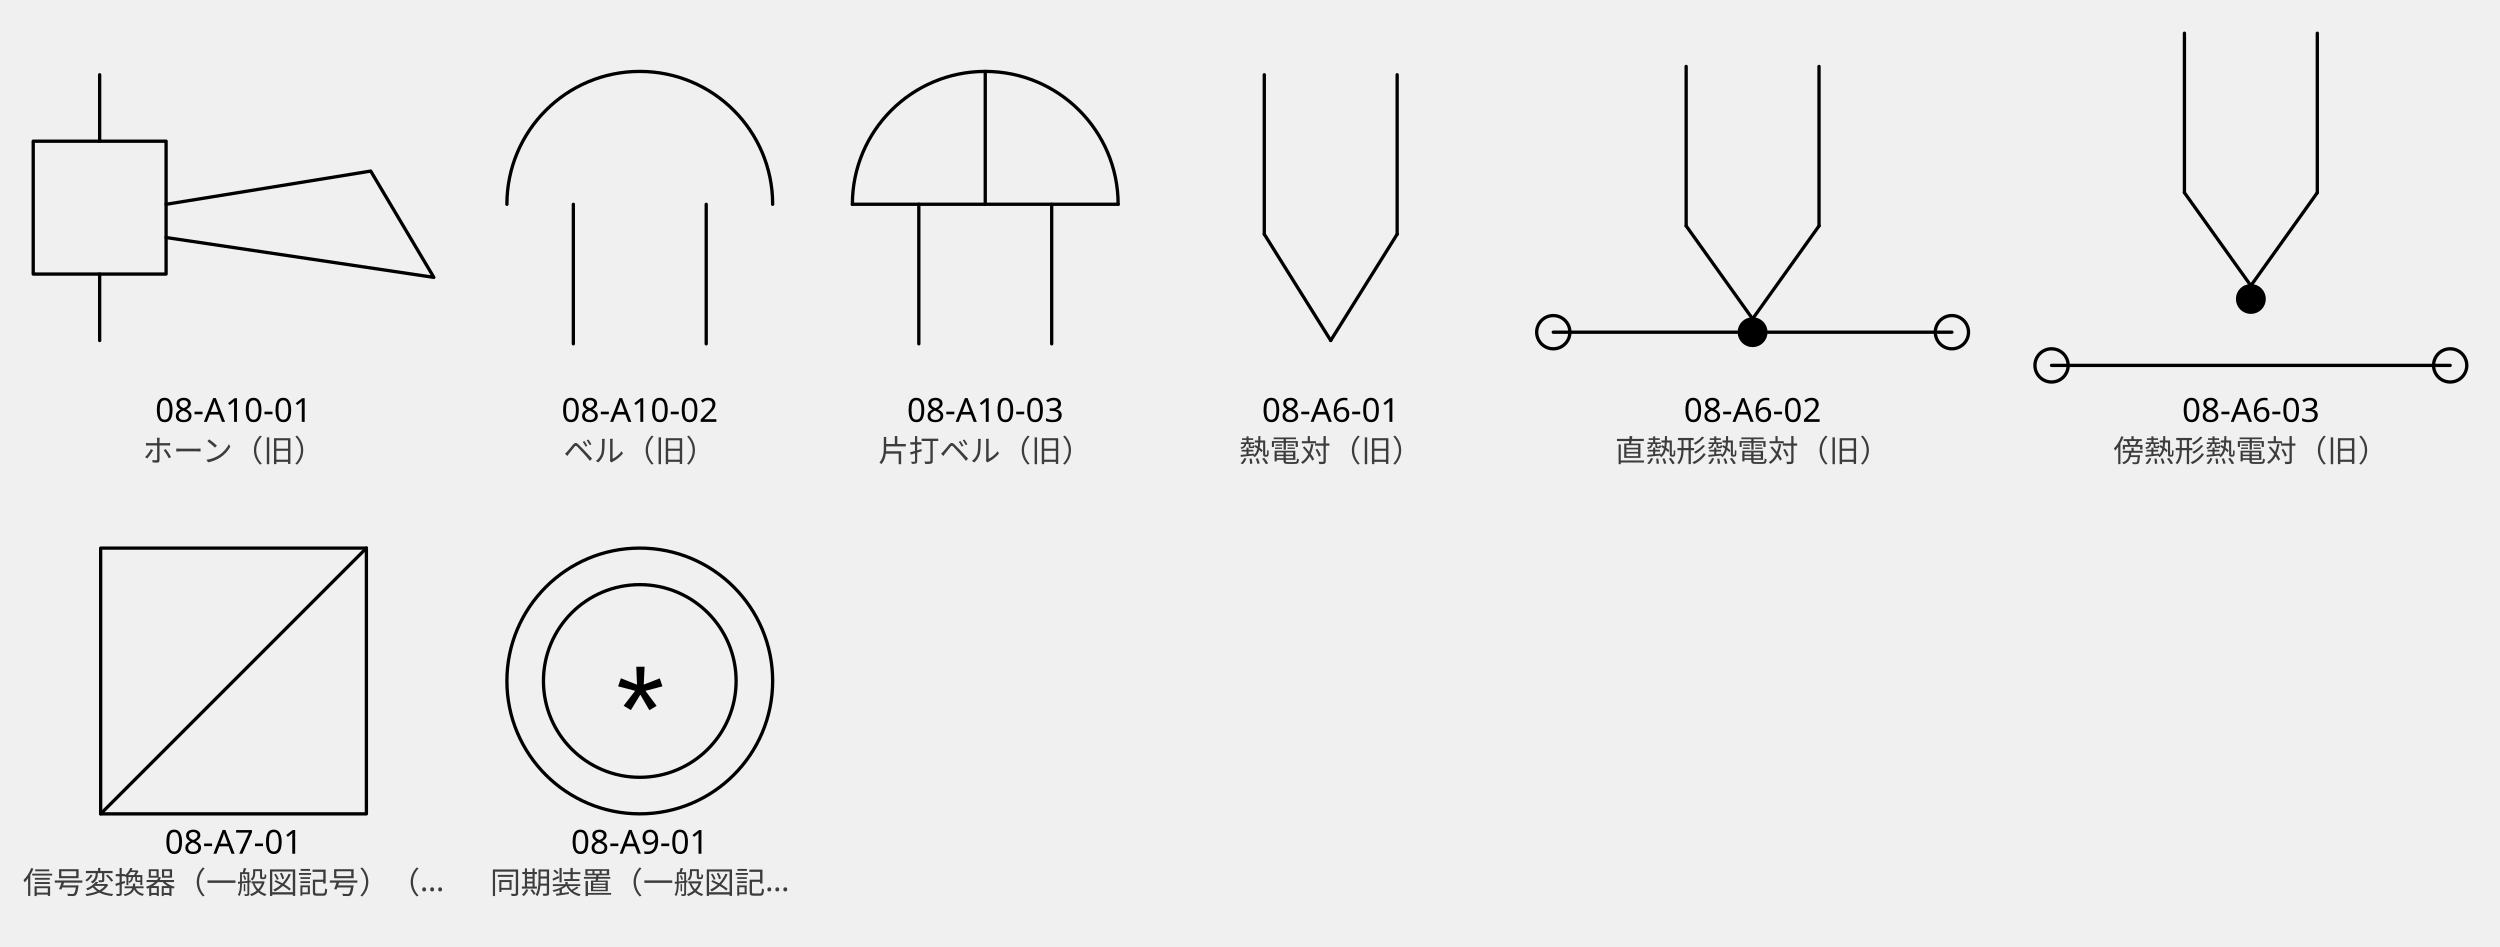
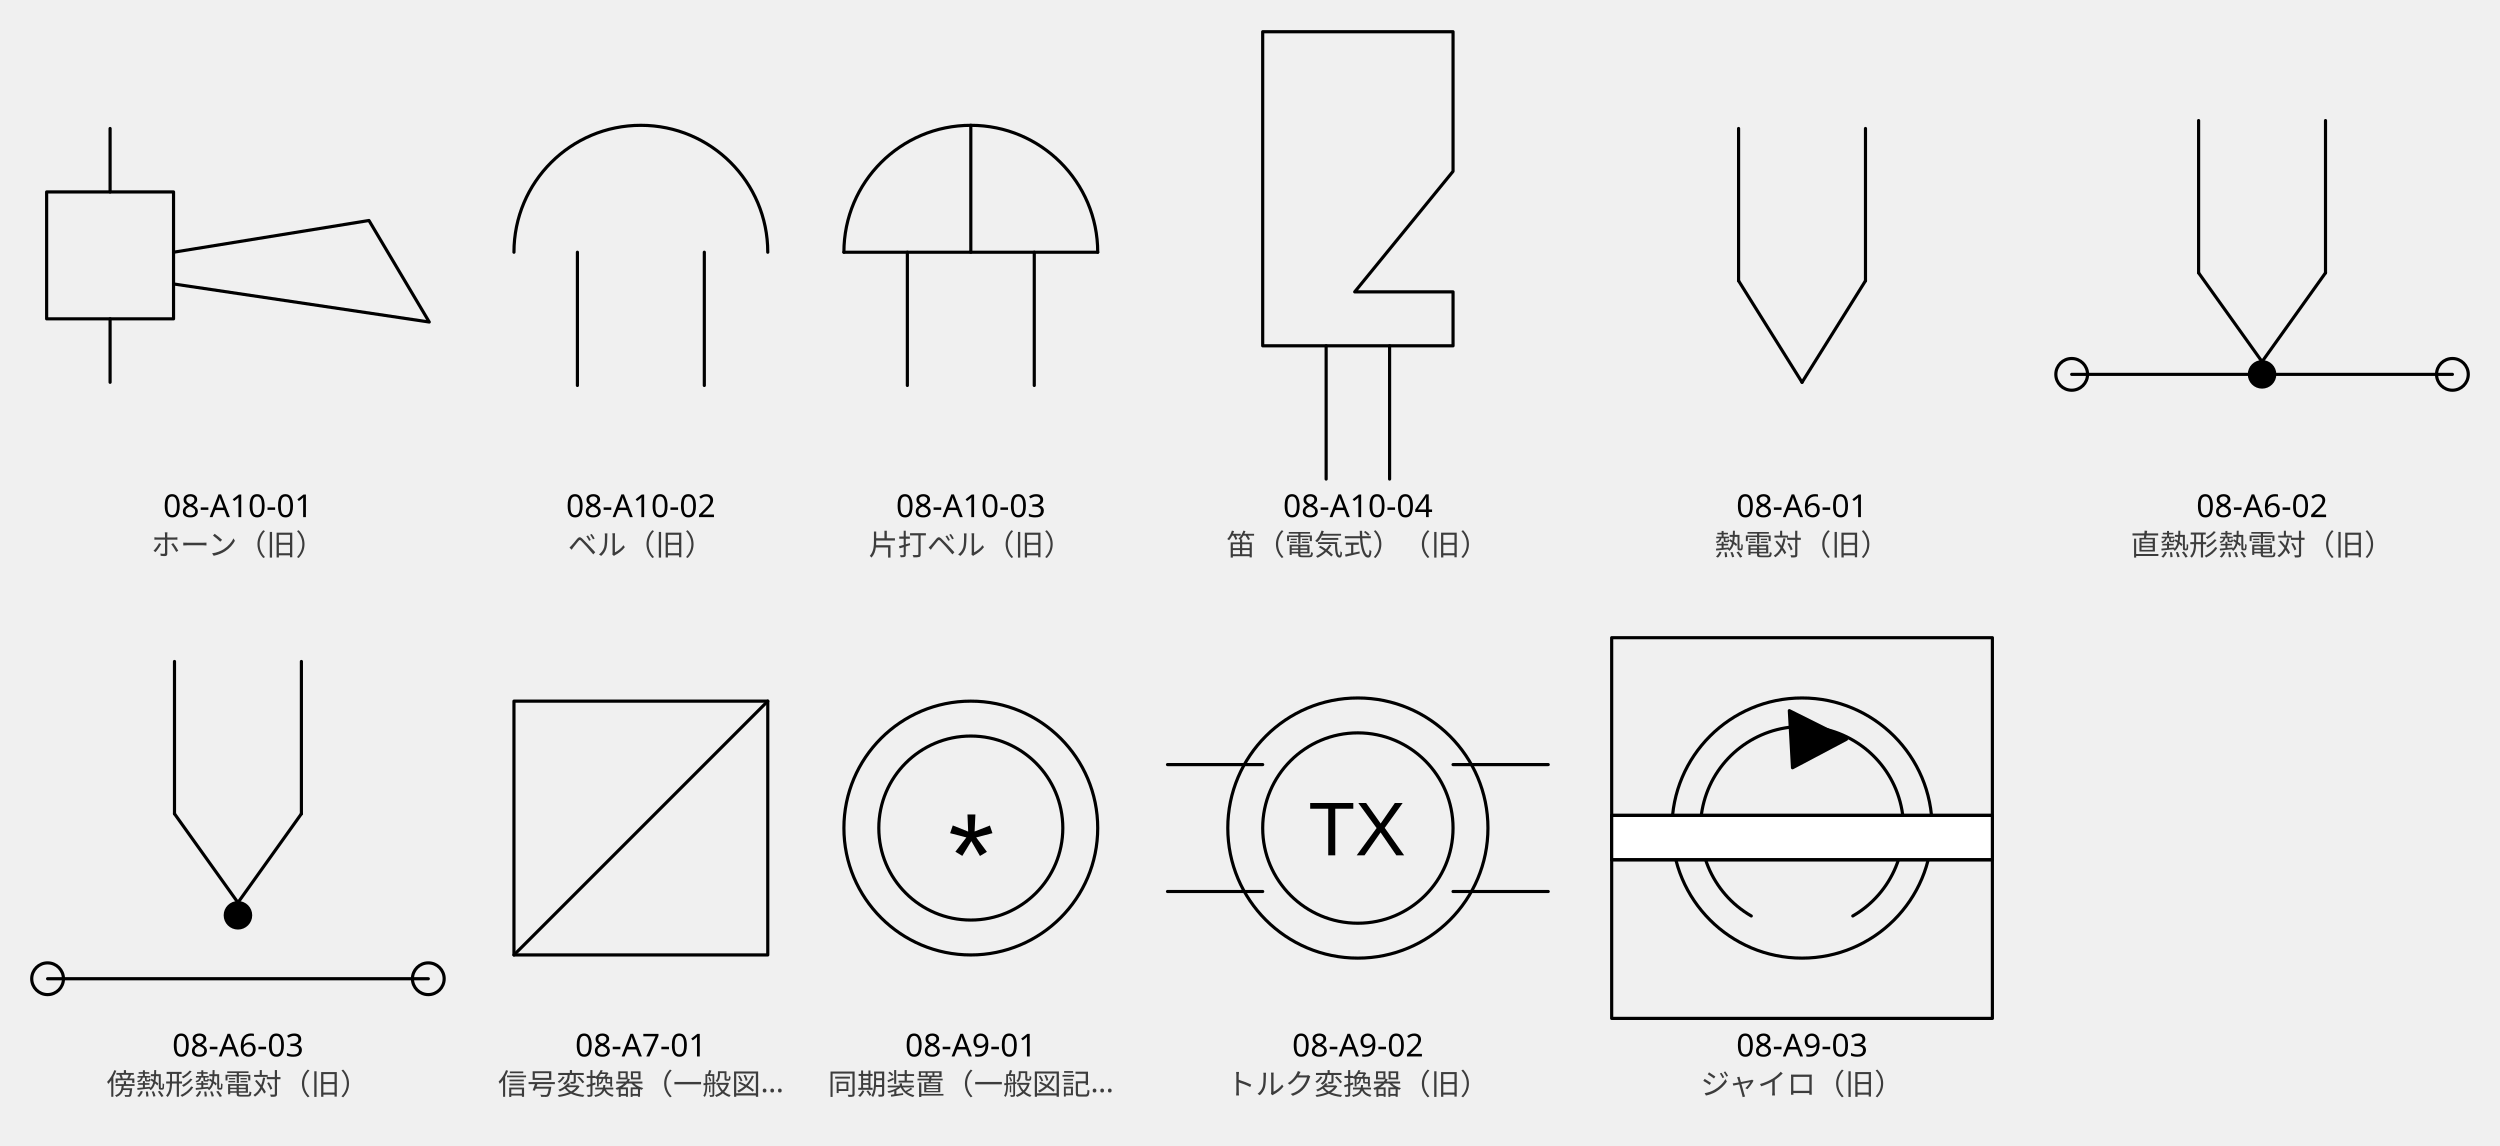
- <svg xmlns="http://www.w3.org/2000/svg" viewBox="0 0 376.3 142.5" width="827.86" height="313.5">
+ <svg xmlns="http://www.w3.org/2000/svg" viewBox="0 0 394 180.5" width="866.8" height="397.1">
  <g stroke-linecap="round" stroke-linejoin="round">
-     <g transform="translate(15 31.25)">
+     <g transform="translate(17.35 40.25)">
      <rect x="-10" y="-10" width="20" height="20" fill="none" stroke="currentColor" stroke-width="0.5" />
      <line x1="0" y1="-20" x2="0" y2="-10" fill="none" stroke="currentColor" stroke-width="0.5" />
      <line x1="0" y1="10" x2="0" y2="20" fill="none" stroke="currentColor" stroke-width="0.5" />
      <polyline points="10,-0.5 40.8,-5.5 50.3,10.5 10,4.5" fill="none" stroke="currentColor" stroke-width="0.5" />
    </g>
-     <text x="35.15" y="63.5" text-anchor="middle" font-family="Meiryo,'Yu Gothic',sans-serif" font-size="5" fill="currentColor">08-A10-01</text>
-     <text x="35.15" y="69.5" text-anchor="middle" font-family="Meiryo,'Yu Gothic',sans-serif" font-size="4.6" fill="currentColor" opacity="0.75">ホーン（旧）</text>
-     <g transform="translate(96.3 30.75)">
+     <text x="37.5" y="81.5" text-anchor="middle" font-family="Meiryo,'Yu Gothic',sans-serif" font-size="5" fill="currentColor">08-A10-01</text>
+     <text x="37.5" y="87.5" text-anchor="middle" font-family="Meiryo,'Yu Gothic',sans-serif" font-size="4.6" fill="currentColor" opacity="0.75">ホーン（旧）</text>
+     <g transform="translate(101 39.75)">
      <path d="M 20 0 A 20 20 0 0 0 -20 -2.44929e-15" fill="none" stroke="currentColor" stroke-width="0.5" />
      <line x1="-10" y1="0" x2="-10" y2="21" fill="none" stroke="currentColor" stroke-width="0.5" />
      <line x1="10" y1="0" x2="10" y2="21" fill="none" stroke="currentColor" stroke-width="0.5" />
    </g>
-     <text x="96.3" y="63.5" text-anchor="middle" font-family="Meiryo,'Yu Gothic',sans-serif" font-size="5" fill="currentColor">08-A10-02</text>
-     <text x="96.3" y="69.5" text-anchor="middle" font-family="Meiryo,'Yu Gothic',sans-serif" font-size="4.6" fill="currentColor" opacity="0.75">ベル（旧）</text>
-     <g transform="translate(148.3 30.75)">
+     <text x="101" y="81.5" text-anchor="middle" font-family="Meiryo,'Yu Gothic',sans-serif" font-size="5" fill="currentColor">08-A10-02</text>
+     <text x="101" y="87.5" text-anchor="middle" font-family="Meiryo,'Yu Gothic',sans-serif" font-size="4.6" fill="currentColor" opacity="0.75">ベル（旧）</text>
+     <g transform="translate(153 39.75)">
      <path d="M 20 0 A 20 20 0 0 0 -20 -2.44929e-15" fill="none" stroke="currentColor" stroke-width="0.5" />
      <line x1="-20" y1="0" x2="20" y2="0" fill="none" stroke="currentColor" stroke-width="0.5" />
      <line x1="0" y1="-20" x2="0" y2="0" fill="none" stroke="currentColor" stroke-width="0.5" />
      <line x1="-10" y1="0" x2="-10" y2="21" fill="none" stroke="currentColor" stroke-width="0.5" />
      <line x1="10" y1="0" x2="10" y2="21" fill="none" stroke="currentColor" stroke-width="0.5" />
    </g>
-     <text x="148.3" y="63.5" text-anchor="middle" font-family="Meiryo,'Yu Gothic',sans-serif" font-size="5" fill="currentColor">08-A10-03</text>
-     <text x="148.3" y="69.5" text-anchor="middle" font-family="Meiryo,'Yu Gothic',sans-serif" font-size="4.6" fill="currentColor" opacity="0.75">片打ベル（旧）</text>
-     <g transform="translate(200.3 51.25)">
+     <text x="153" y="81.5" text-anchor="middle" font-family="Meiryo,'Yu Gothic',sans-serif" font-size="5" fill="currentColor">08-A10-03</text>
+     <text x="153" y="87.5" text-anchor="middle" font-family="Meiryo,'Yu Gothic',sans-serif" font-size="4.6" fill="currentColor" opacity="0.75">片打ベル（旧）</text>
+     <g transform="translate(214 40.5)">
+       <polygon points="-15,-35.5 15,-35.5 15,-13.5 -0.5,5.5 15,5.5 15,14 -15,14" fill="none" stroke="currentColor" stroke-width="0.5" />
+       <line x1="-5" y1="14" x2="-5" y2="35" fill="none" stroke="currentColor" stroke-width="0.5" />
+       <line x1="5" y1="14" x2="5" y2="35" fill="none" stroke="currentColor" stroke-width="0.5" />
+     </g>
+     <text x="214" y="81.5" text-anchor="middle" font-family="Meiryo,'Yu Gothic',sans-serif" font-size="5" fill="currentColor">08-A10-04</text>
+     <text x="214" y="87.5" text-anchor="middle" font-family="Meiryo,'Yu Gothic',sans-serif" font-size="4.6" fill="currentColor" opacity="0.75">笛（電気式）（旧）</text>
+     <g transform="translate(284 60.25)">
      <line x1="-10" y1="-40" x2="-10" y2="-16" fill="none" stroke="currentColor" stroke-width="0.5" />
      <line x1="10" y1="-40" x2="10" y2="-16" fill="none" stroke="currentColor" stroke-width="0.5" />
      <line x1="-10" y1="-16" x2="0" y2="0" fill="none" stroke="currentColor" stroke-width="0.5" />
      <line x1="10" y1="-16" x2="0" y2="0" fill="none" stroke="currentColor" stroke-width="0.5" />
    </g>
-     <text x="200.3" y="63.5" text-anchor="middle" font-family="Meiryo,'Yu Gothic',sans-serif" font-size="5" fill="currentColor">08-A6-01</text>
-     <text x="200.3" y="69.5" text-anchor="middle" font-family="Meiryo,'Yu Gothic',sans-serif" font-size="4.6" fill="currentColor" opacity="0.75">熱電対（旧）</text>
-     <g transform="translate(263.8 50)">
+     <text x="284" y="81.5" text-anchor="middle" font-family="Meiryo,'Yu Gothic',sans-serif" font-size="5" fill="currentColor">08-A6-01</text>
+     <text x="284" y="87.5" text-anchor="middle" font-family="Meiryo,'Yu Gothic',sans-serif" font-size="4.6" fill="currentColor" opacity="0.75">熱電対（旧）</text>
+     <g transform="translate(356.5 59)">
      <line x1="-10" y1="-40" x2="-10" y2="-16" fill="none" stroke="currentColor" stroke-width="0.5" />
      <line x1="10" y1="-40" x2="10" y2="-16" fill="none" stroke="currentColor" stroke-width="0.5" />
      <line x1="-10" y1="-16" x2="0" y2="-2" fill="none" stroke="currentColor" stroke-width="0.5" />
      <line x1="10" y1="-16" x2="0" y2="-2" fill="none" stroke="currentColor" stroke-width="0.5" />
      <ellipse cx="0" cy="0" rx="2" ry="2" fill="black" stroke="currentColor" stroke-width="0.5" />
      <line x1="-30" y1="0" x2="30" y2="0" fill="none" stroke="currentColor" stroke-width="0.5" />
      <ellipse cx="-30" cy="0" rx="2.5" ry="2.5" fill="none" stroke="currentColor" stroke-width="0.5" />
      <ellipse cx="30" cy="0" rx="2.5" ry="2.5" fill="none" stroke="currentColor" stroke-width="0.5" />
    </g>
-     <text x="263.8" y="63.5" text-anchor="middle" font-family="Meiryo,'Yu Gothic',sans-serif" font-size="5" fill="currentColor">08-A6-02</text>
-     <text x="263.8" y="69.5" text-anchor="middle" font-family="Meiryo,'Yu Gothic',sans-serif" font-size="4.6" fill="currentColor" opacity="0.75">直熱形熱電対（旧）</text>
-     <g transform="translate(338.8 45)">
+     <text x="356.5" y="81.5" text-anchor="middle" font-family="Meiryo,'Yu Gothic',sans-serif" font-size="5" fill="currentColor">08-A6-02</text>
+     <text x="356.5" y="87.5" text-anchor="middle" font-family="Meiryo,'Yu Gothic',sans-serif" font-size="4.6" fill="currentColor" opacity="0.75">直熱形熱電対（旧）</text>
+     <g transform="translate(37.5 144.25)">
      <line x1="-10" y1="-40" x2="-10" y2="-16" fill="none" stroke="currentColor" stroke-width="0.5" />
      <line x1="10" y1="-40" x2="10" y2="-16" fill="none" stroke="currentColor" stroke-width="0.5" />
      <line x1="-10" y1="-16" x2="0" y2="-2" fill="none" stroke="currentColor" stroke-width="0.5" />
      <line x1="10" y1="-16" x2="0" y2="-2" fill="none" stroke="currentColor" stroke-width="0.5" />
      <ellipse cx="0" cy="0" rx="2" ry="2" fill="black" stroke="currentColor" stroke-width="0.5" />
      <line x1="-30" y1="10" x2="30" y2="10" fill="none" stroke="currentColor" stroke-width="0.5" />
      <ellipse cx="-30" cy="10" rx="2.5" ry="2.5" fill="none" stroke="currentColor" stroke-width="0.5" />
      <ellipse cx="30" cy="10" rx="2.5" ry="2.5" fill="none" stroke="currentColor" stroke-width="0.5" />
    </g>
-     <text x="338.8" y="63.5" text-anchor="middle" font-family="Meiryo,'Yu Gothic',sans-serif" font-size="5" fill="currentColor">08-A6-03</text>
-     <text x="338.8" y="69.5" text-anchor="middle" font-family="Meiryo,'Yu Gothic',sans-serif" font-size="4.6" fill="currentColor" opacity="0.75">傍熱形熱電対（旧）</text>
-     <g transform="translate(35.15 102.5)">
+     <text x="37.5" y="166.5" text-anchor="middle" font-family="Meiryo,'Yu Gothic',sans-serif" font-size="5" fill="currentColor">08-A6-03</text>
+     <text x="37.5" y="172.5" text-anchor="middle" font-family="Meiryo,'Yu Gothic',sans-serif" font-size="4.6" fill="currentColor" opacity="0.75">傍熱形熱電対（旧）</text>
+     <g transform="translate(101 130.5)">
      <rect x="-20" y="-20" width="40" height="40" fill="none" stroke="currentColor" stroke-width="0.5" />
      <line x1="-20" y1="20" x2="20" y2="-20" fill="none" stroke="currentColor" stroke-width="0.5" />
    </g>
-     <text x="35.15" y="128.5" text-anchor="middle" font-family="Meiryo,'Yu Gothic',sans-serif" font-size="5" fill="currentColor">08-A7-01</text>
-     <text x="35.15" y="134.5" text-anchor="middle" font-family="Meiryo,'Yu Gothic',sans-serif" font-size="4.6" fill="currentColor" opacity="0.75">信号変換器（一般図記号）（…</text>
-     <g transform="translate(96.3 102.5)">
+     <text x="101" y="166.5" text-anchor="middle" font-family="Meiryo,'Yu Gothic',sans-serif" font-size="5" fill="currentColor">08-A7-01</text>
+     <text x="101" y="172.5" text-anchor="middle" font-family="Meiryo,'Yu Gothic',sans-serif" font-size="4.6" fill="currentColor" opacity="0.75">信号変換器（一般図…</text>
+     <g transform="translate(153 130.5)">
      <ellipse cx="0" cy="0" rx="20" ry="20" fill="none" stroke="currentColor" stroke-width="0.5" />
      <ellipse cx="0" cy="0" rx="14.5" ry="14.5" fill="none" stroke="currentColor" stroke-width="0.5" />
      <text x="-3.56" y="10.7" font-family="Liberation Sans,Arial,Helvetica,sans-serif" font-size="18.667" fill="currentColor">*</text>
    </g>
-     <text x="96.3" y="128.5" text-anchor="middle" font-family="Meiryo,'Yu Gothic',sans-serif" font-size="5" fill="currentColor">08-A9-01</text>
-     <text x="96.3" y="134.5" text-anchor="middle" font-family="Meiryo,'Yu Gothic',sans-serif" font-size="4.6" fill="currentColor" opacity="0.75">同期装置（一般図記…</text>
+     <text x="153" y="166.5" text-anchor="middle" font-family="Meiryo,'Yu Gothic',sans-serif" font-size="5" fill="currentColor">08-A9-01</text>
+     <text x="153" y="172.5" text-anchor="middle" font-family="Meiryo,'Yu Gothic',sans-serif" font-size="4.6" fill="currentColor" opacity="0.75">同期装置（一般図記…</text>
+     <g transform="translate(214 130.5)">
+       <ellipse cx="0" cy="0" rx="20.5" ry="20.5" fill="none" stroke="currentColor" stroke-width="0.5" />
+       <ellipse cx="0" cy="0" rx="15" ry="15" fill="none" stroke="currentColor" stroke-width="0.5" />
+       <text x="-7.78" y="4.3" font-family="Liberation Sans,Arial,Helvetica,sans-serif" font-size="12" fill="currentColor">TX</text>
+       <line x1="-30" y1="-10" x2="-15" y2="-10" fill="none" stroke="currentColor" stroke-width="0.5" />
+       <line x1="-30" y1="10" x2="-15" y2="10" fill="none" stroke="currentColor" stroke-width="0.5" />
+       <line x1="15" y1="-10" x2="30" y2="-10" fill="none" stroke="currentColor" stroke-width="0.5" />
+       <line x1="15" y1="10" x2="30" y2="10" fill="none" stroke="currentColor" stroke-width="0.5" />
+     </g>
+     <text x="214" y="166.5" text-anchor="middle" font-family="Meiryo,'Yu Gothic',sans-serif" font-size="5" fill="currentColor">08-A9-02</text>
+     <text x="214" y="172.5" text-anchor="middle" font-family="Meiryo,'Yu Gothic',sans-serif" font-size="4.6" fill="currentColor" opacity="0.75">トルク変換器（旧）</text>
+     <g transform="translate(284 130.5)">
+       <rect x="-30" y="-30" width="60" height="60" fill="none" stroke="currentColor" stroke-width="0.5" />
+       <ellipse cx="0" cy="0" rx="20.5" ry="20.5" fill="none" stroke="currentColor" stroke-width="0.5" />
+       <path d="M 8 13.856 A 16 16 0 1 0 -8 13.856" fill="none" stroke="currentColor" stroke-width="0.5" />
+       <polygon points="-2,-18.5 7,-14 -1.5,-9.5" fill="black" stroke="currentColor" stroke-width="0.5" />
+       <rect x="-30" y="-2" width="60" height="7" fill="white" stroke="currentColor" stroke-width="0.5" />
+       <line x1="-30" y1="-2" x2="30" y2="-2" fill="none" stroke="currentColor" stroke-width="0.5" />
+       <line x1="-30" y1="5" x2="30" y2="5" fill="none" stroke="currentColor" stroke-width="0.5" />
+     </g>
+     <text x="284" y="166.5" text-anchor="middle" font-family="Meiryo,'Yu Gothic',sans-serif" font-size="5" fill="currentColor">08-A9-03</text>
+     <text x="284" y="172.5" text-anchor="middle" font-family="Meiryo,'Yu Gothic',sans-serif" font-size="4.6" fill="currentColor" opacity="0.75">ジャイロ（旧）</text>
  </g>
</svg>
